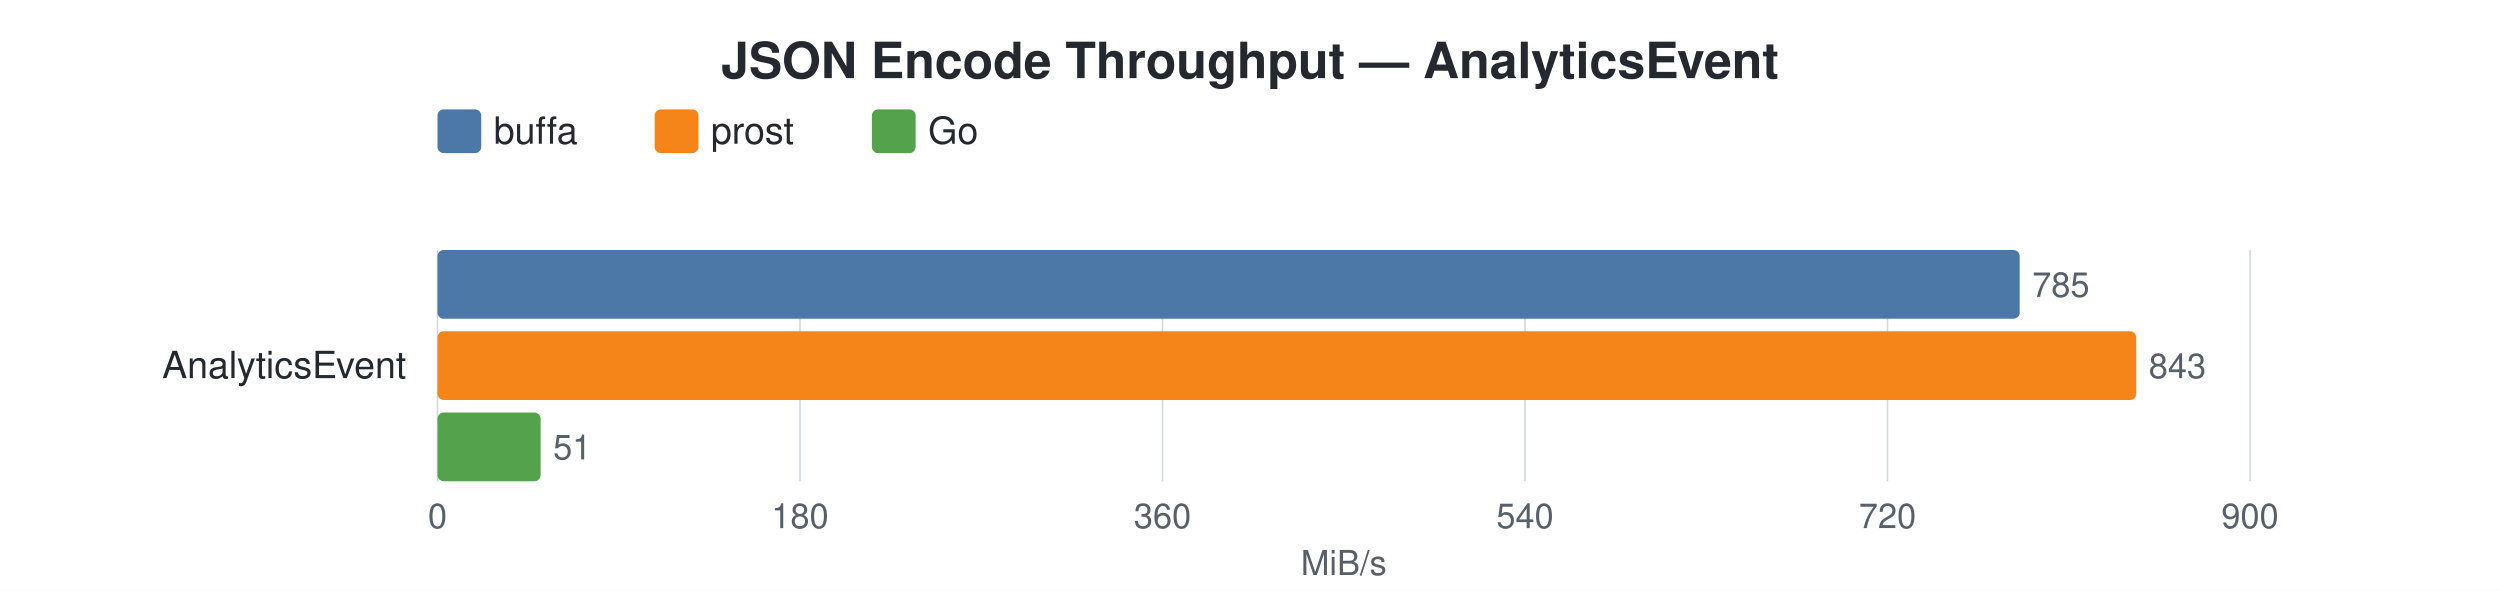
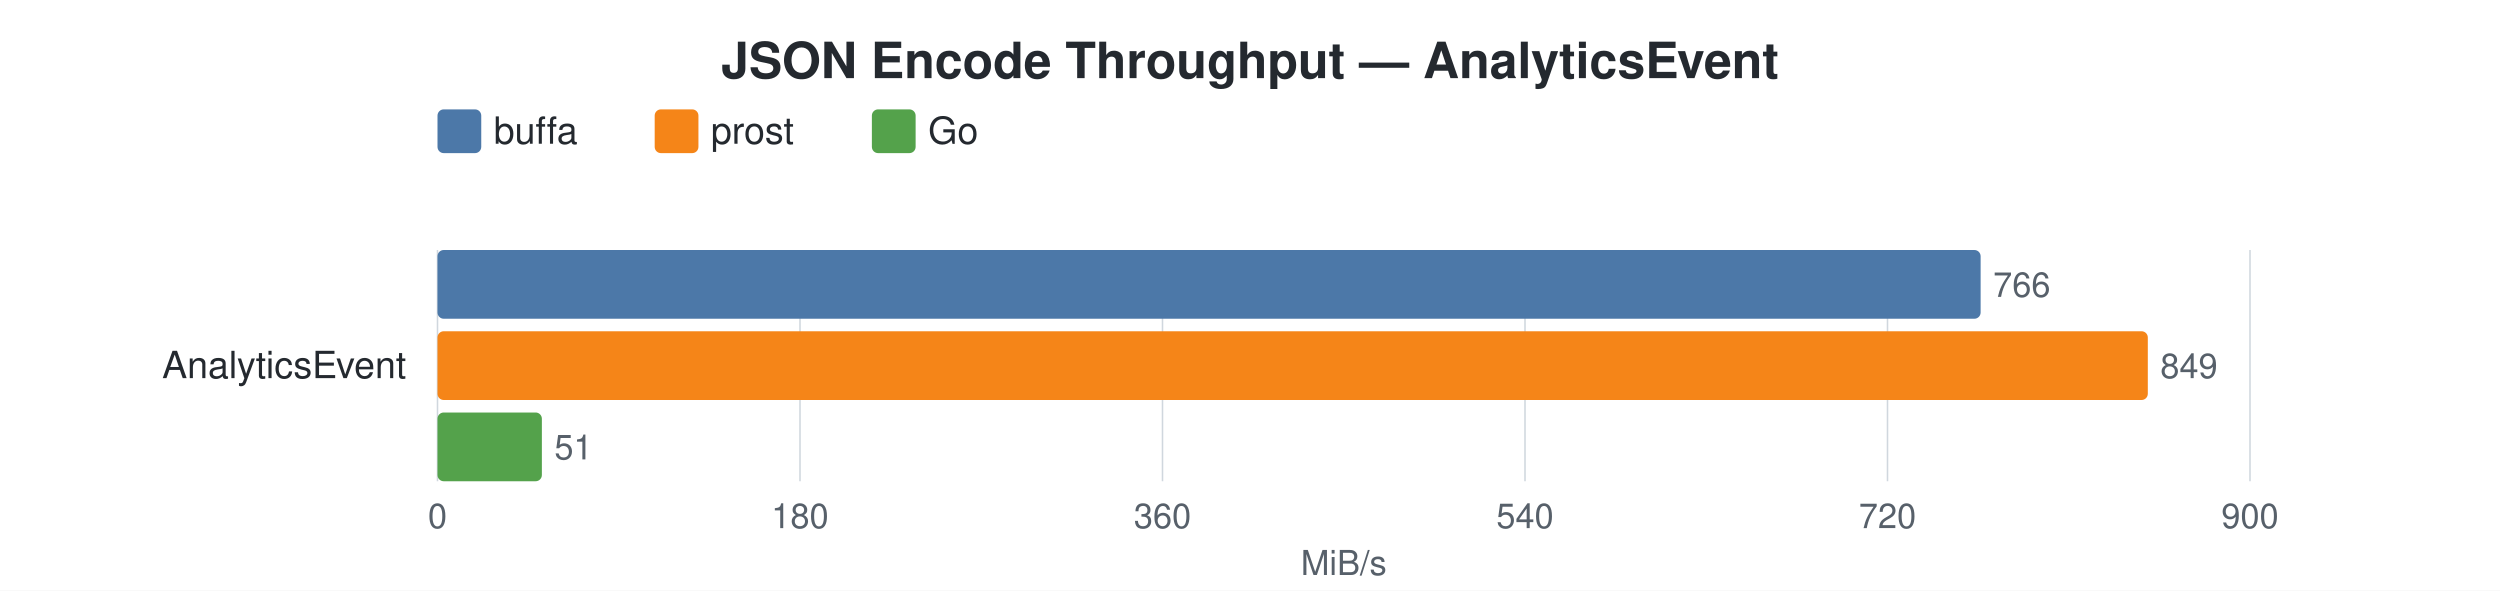
<svg xmlns="http://www.w3.org/2000/svg" width="800" height="189" viewBox="0 0 800 189">
  <style>
    text { font-family: -apple-system, BlinkMacSystemFont, "Segoe UI", Helvetica, Arial, sans-serif; }
    .title { font-size: 16px; font-weight: 600; fill: #24292f; }
    .label { font-size: 12px; fill: #24292f; }
    .value { font-size: 11px; fill: #57606a; }
    .axis-label { font-size: 11px; fill: #57606a; }
    .legend-text { font-size: 12px; fill: #24292f; }
    .grid { stroke: #d0d7de; stroke-width: 0.5; }
  </style>
  <rect width="100%" height="100%" fill="white" />
  <text x="400.0" y="25" text-anchor="middle" class="title">JSON Encode Throughput — AnalyticsEvent</text>
  <rect x="140" y="35" width="14" height="14" rx="2" fill="#4C78A8" />
  <text x="158" y="46" class="legend-text">buffa</text>
  <rect x="209.5" y="35" width="14" height="14" rx="2" fill="#F58518" />
  <text x="227.5" y="46" class="legend-text">prost</text>
  <rect x="279.0" y="35" width="14" height="14" rx="2" fill="#54A24B" />
  <text x="297.0" y="46" class="legend-text">Go</text>
  <line x1="140.0" y1="80" x2="140.0" y2="154" class="grid" />
  <text x="140.0" y="169" text-anchor="middle" class="axis-label">0</text>
  <line x1="256.0" y1="80" x2="256.0" y2="154" class="grid" />
  <text x="256.0" y="169" text-anchor="middle" class="axis-label">180</text>
  <line x1="372.0" y1="80" x2="372.0" y2="154" class="grid" />
  <text x="372.0" y="169" text-anchor="middle" class="axis-label">360</text>
  <line x1="488.0" y1="80" x2="488.0" y2="154" class="grid" />
  <text x="488.0" y="169" text-anchor="middle" class="axis-label">540</text>
  <line x1="604.0" y1="80" x2="604.0" y2="154" class="grid" />
  <text x="604.0" y="169" text-anchor="middle" class="axis-label">720</text>
  <line x1="720.0" y1="80" x2="720.0" y2="154" class="grid" />
  <text x="720.0" y="169" text-anchor="middle" class="axis-label">900</text>
  <text x="430.0" y="184" text-anchor="middle" class="axis-label">MiB/s</text>
  <text x="130" y="121.0" text-anchor="end" class="label">AnalyticsEvent</text>
-   <rect x="140" y="80.0" width="506.3" height="22" rx="2" fill="#4C78A8" />
-   <text x="650.3" y="95.0" class="value">785</text>
-   <rect x="140" y="106.0" width="543.6" height="22" rx="2" fill="#F58518" />
-   <text x="687.6" y="121.0" class="value">843</text>
-   <rect x="140" y="132.0" width="33.0" height="22" rx="2" fill="#54A24B" />
-   <text x="177.0" y="147.0" class="value">51</text>
+   <rect x="140" y="80.0" width="493.8" height="22" rx="2" fill="#4C78A8" />
+   <text x="637.8" y="95.0" class="value">766</text>
+   <rect x="140" y="106.0" width="547.3" height="22" rx="2" fill="#F58518" />
+   <text x="691.3" y="121.0" class="value">849</text>
+   <rect x="140" y="132.0" width="33.4" height="22" rx="2" fill="#54A24B" />
+   <text x="177.4" y="147.0" class="value">51</text>
</svg>
